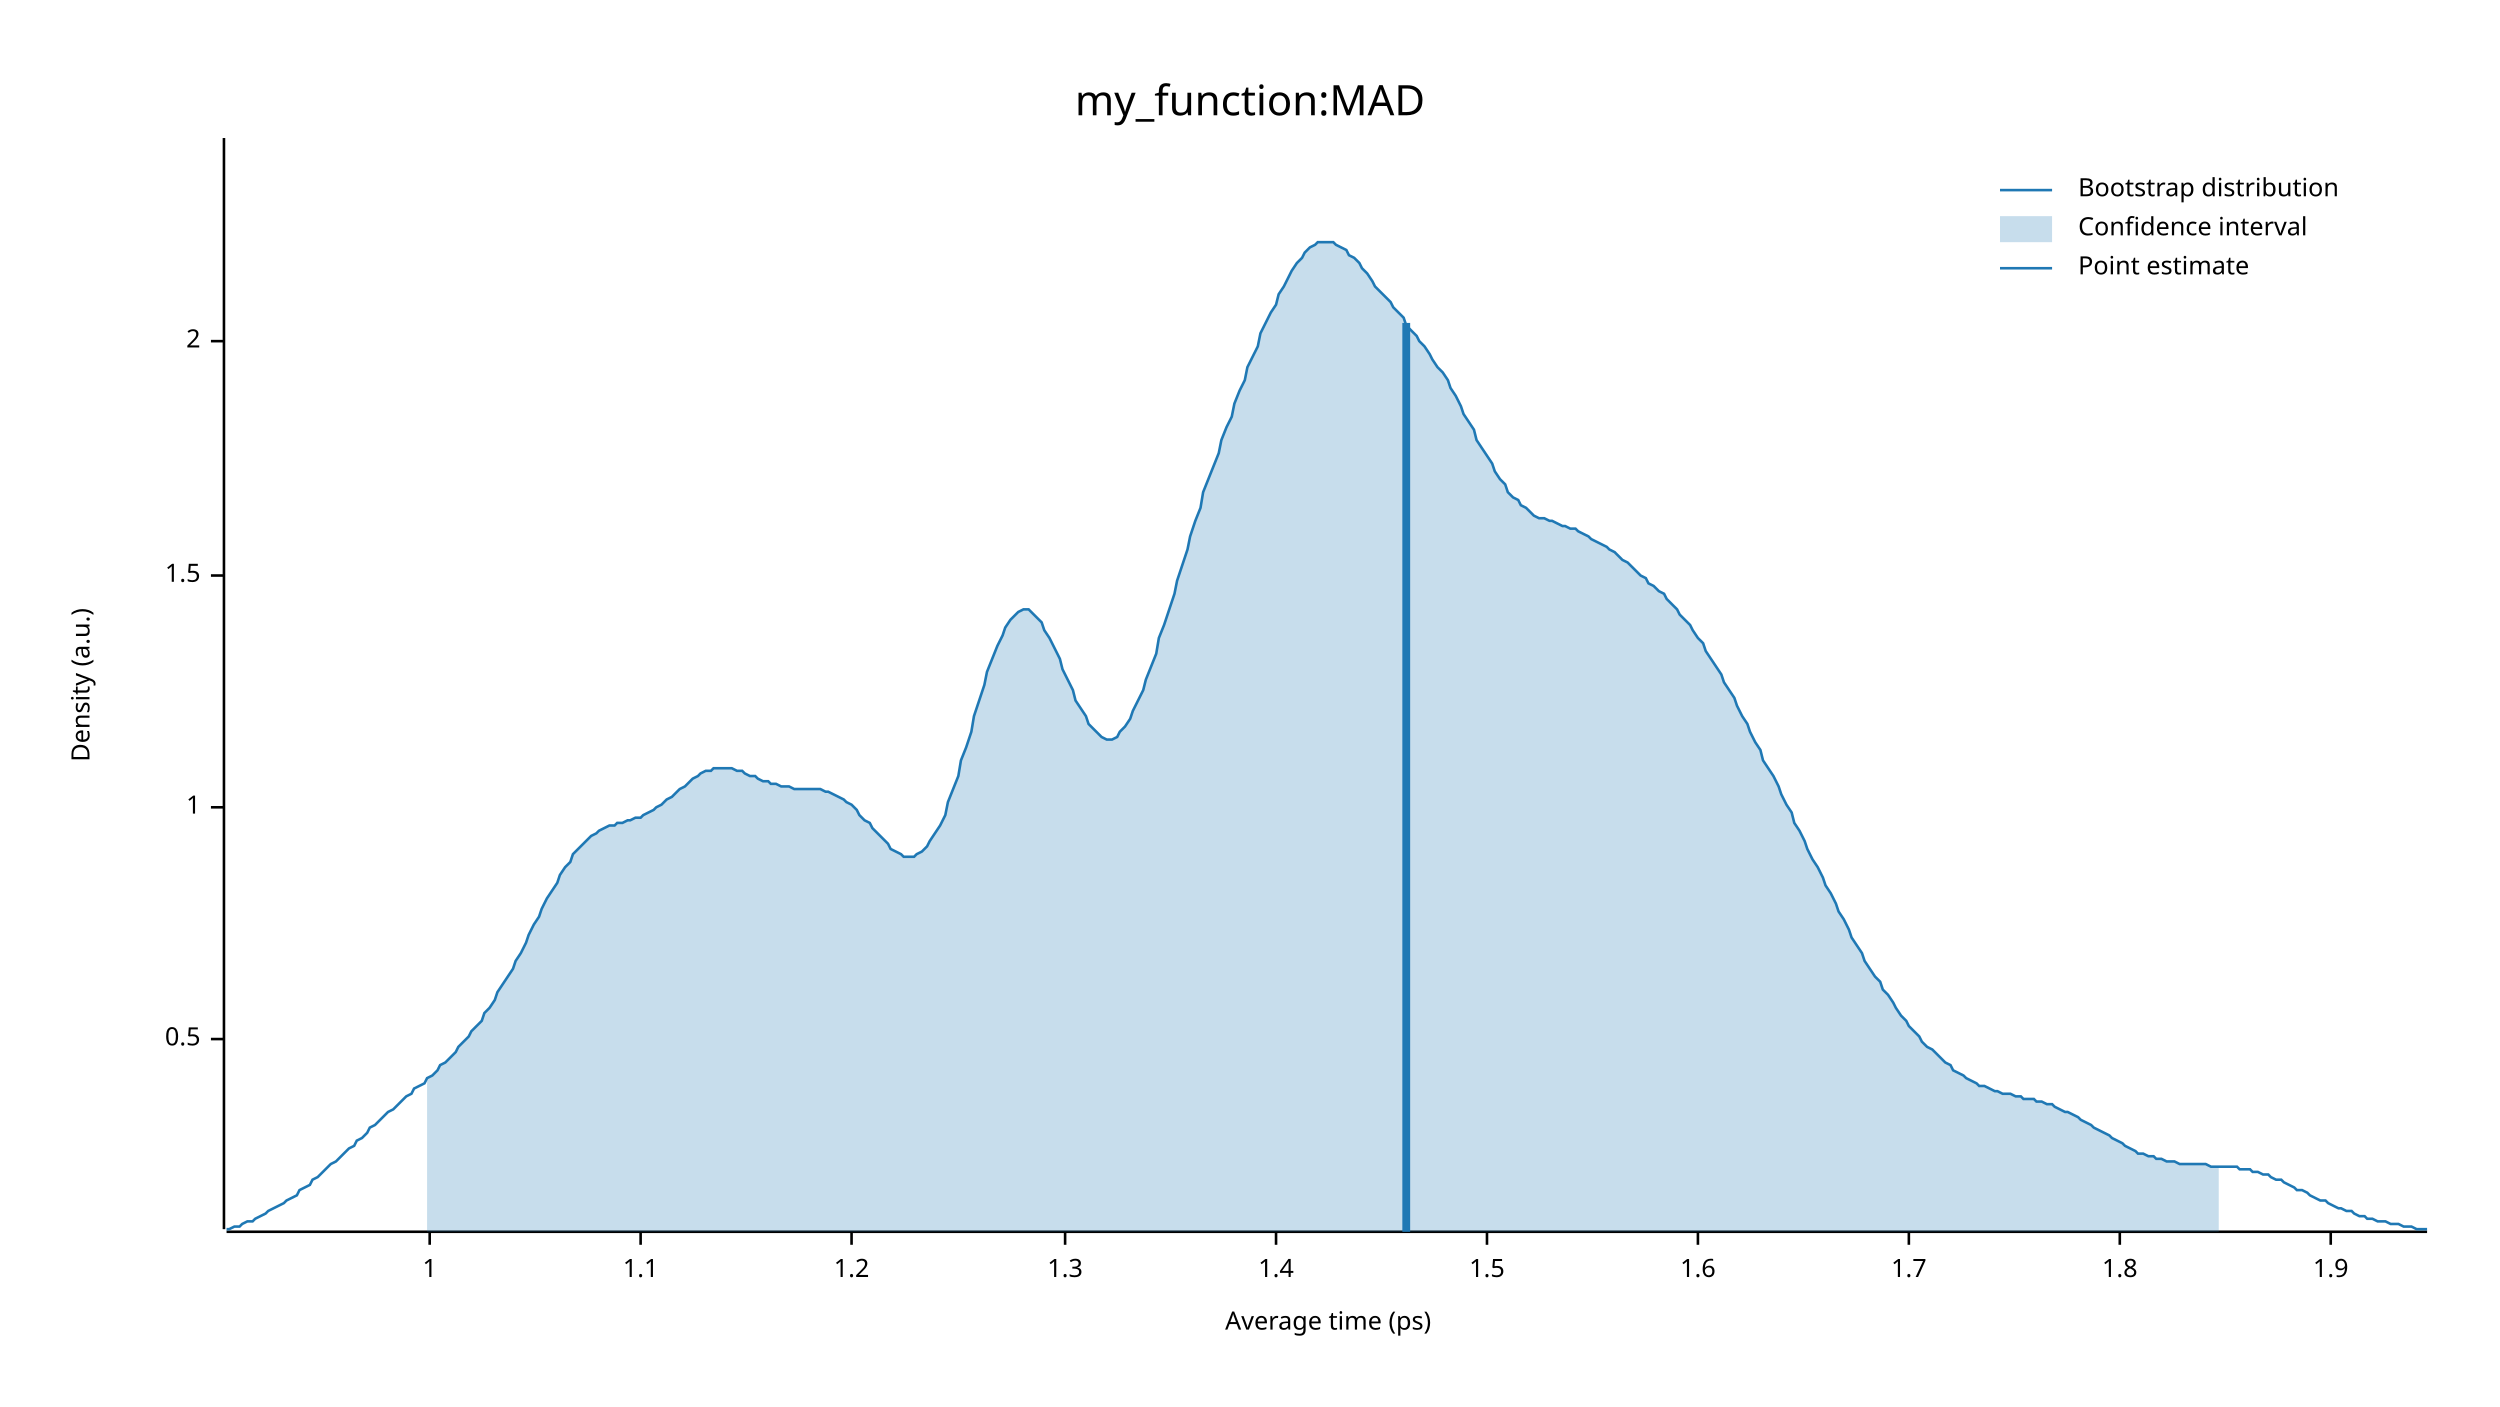
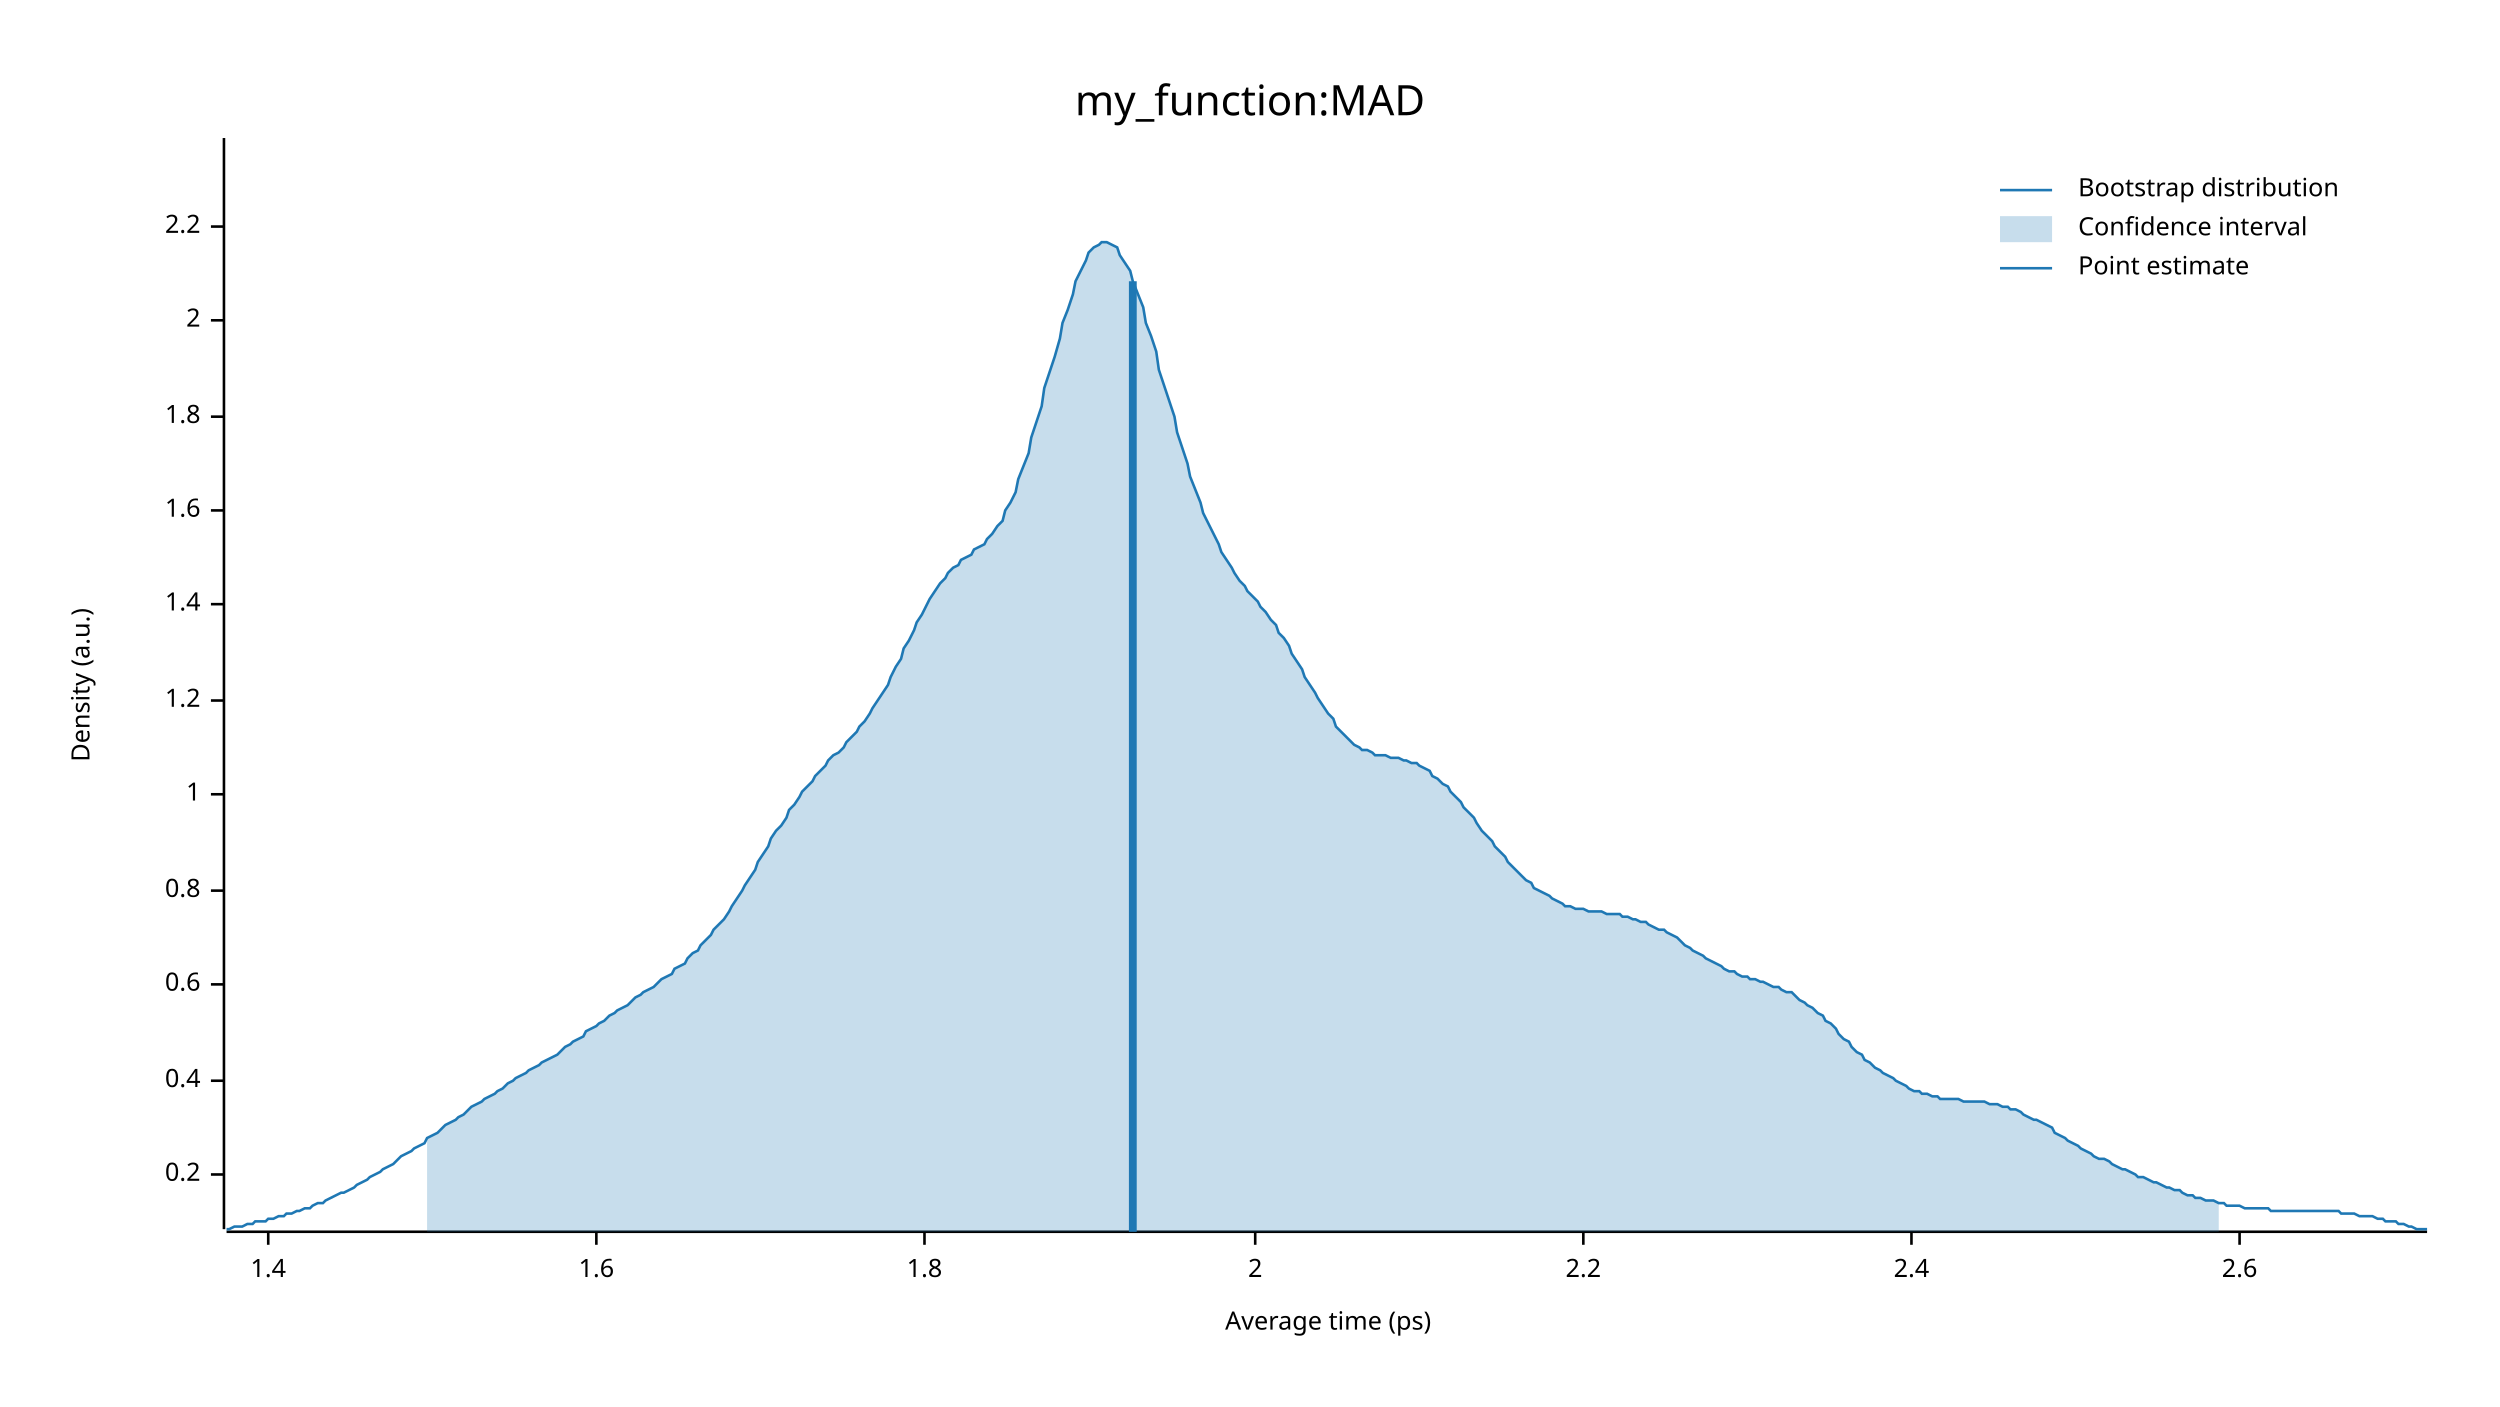
<svg xmlns="http://www.w3.org/2000/svg" width="960" height="540" viewBox="0 0 960 540">
  <text x="480" y="32" dy="0.76em" text-anchor="middle" font-family="sans-serif" font-size="16.129" opacity="1" fill="#000000">
my_function:MAD
</text>
  <text x="27" y="263" dy="0.76em" text-anchor="middle" font-family="sans-serif" font-size="9.677" opacity="1" fill="#000000" transform="rotate(270, 27, 263)">
Density (a.u.)
</text>
  <text x="510" y="513" dy="-0.5ex" text-anchor="middle" font-family="sans-serif" font-size="9.677" opacity="1" fill="#000000">
Average time (ps)
</text>
  <polyline fill="none" opacity="1" stroke="#000000" stroke-width="1" points="86,53 86,472 " />
-   <text x="77" y="399" dy="0.5ex" text-anchor="end" font-family="sans-serif" font-size="9.677" opacity="1" fill="#000000">
- 0.5
+   <text x="77" y="451" dy="0.5ex" text-anchor="end" font-family="sans-serif" font-size="9.677" opacity="1" fill="#000000">
+ 0.2
</text>
-   <polyline fill="none" opacity="1" stroke="#000000" stroke-width="1" points="81,399 86,399 " />
-   <text x="77" y="310" dy="0.5ex" text-anchor="end" font-family="sans-serif" font-size="9.677" opacity="1" fill="#000000">
+   <polyline fill="none" opacity="1" stroke="#000000" stroke-width="1" points="81,451 86,451 " />
+   <text x="77" y="415" dy="0.5ex" text-anchor="end" font-family="sans-serif" font-size="9.677" opacity="1" fill="#000000">
+ 0.4
+ </text>
+   <polyline fill="none" opacity="1" stroke="#000000" stroke-width="1" points="81,415 86,415 " />
+   <text x="77" y="378" dy="0.5ex" text-anchor="end" font-family="sans-serif" font-size="9.677" opacity="1" fill="#000000">
+ 0.6
+ </text>
+   <polyline fill="none" opacity="1" stroke="#000000" stroke-width="1" points="81,378 86,378 " />
+   <text x="77" y="342" dy="0.5ex" text-anchor="end" font-family="sans-serif" font-size="9.677" opacity="1" fill="#000000">
+ 0.8
+ </text>
+   <polyline fill="none" opacity="1" stroke="#000000" stroke-width="1" points="81,342 86,342 " />
+   <text x="77" y="305" dy="0.5ex" text-anchor="end" font-family="sans-serif" font-size="9.677" opacity="1" fill="#000000">
1
</text>
-   <polyline fill="none" opacity="1" stroke="#000000" stroke-width="1" points="81,310 86,310 " />
-   <text x="77" y="221" dy="0.5ex" text-anchor="end" font-family="sans-serif" font-size="9.677" opacity="1" fill="#000000">
- 1.5
+   <polyline fill="none" opacity="1" stroke="#000000" stroke-width="1" points="81,305 86,305 " />
+   <text x="77" y="269" dy="0.5ex" text-anchor="end" font-family="sans-serif" font-size="9.677" opacity="1" fill="#000000">
+ 1.2
</text>
-   <polyline fill="none" opacity="1" stroke="#000000" stroke-width="1" points="81,221 86,221 " />
-   <text x="77" y="131" dy="0.5ex" text-anchor="end" font-family="sans-serif" font-size="9.677" opacity="1" fill="#000000">
+   <polyline fill="none" opacity="1" stroke="#000000" stroke-width="1" points="81,269 86,269 " />
+   <text x="77" y="232" dy="0.5ex" text-anchor="end" font-family="sans-serif" font-size="9.677" opacity="1" fill="#000000">
+ 1.4
+ </text>
+   <polyline fill="none" opacity="1" stroke="#000000" stroke-width="1" points="81,232 86,232 " />
+   <text x="77" y="196" dy="0.5ex" text-anchor="end" font-family="sans-serif" font-size="9.677" opacity="1" fill="#000000">
+ 1.6
+ </text>
+   <polyline fill="none" opacity="1" stroke="#000000" stroke-width="1" points="81,196 86,196 " />
+   <text x="77" y="160" dy="0.5ex" text-anchor="end" font-family="sans-serif" font-size="9.677" opacity="1" fill="#000000">
+ 1.8
+ </text>
+   <polyline fill="none" opacity="1" stroke="#000000" stroke-width="1" points="81,160 86,160 " />
+   <text x="77" y="123" dy="0.5ex" text-anchor="end" font-family="sans-serif" font-size="9.677" opacity="1" fill="#000000">
2
</text>
-   <polyline fill="none" opacity="1" stroke="#000000" stroke-width="1" points="81,131 86,131 " />
+   <polyline fill="none" opacity="1" stroke="#000000" stroke-width="1" points="81,123 86,123 " />
+   <text x="77" y="87" dy="0.5ex" text-anchor="end" font-family="sans-serif" font-size="9.677" opacity="1" fill="#000000">
+ 2.2
+ </text>
+   <polyline fill="none" opacity="1" stroke="#000000" stroke-width="1" points="81,87 86,87 " />
  <polyline fill="none" opacity="1" stroke="#000000" stroke-width="1" points="87,473 932,473 " />
-   <text x="165" y="483" dy="0.76em" text-anchor="middle" font-family="sans-serif" font-size="9.677" opacity="1" fill="#000000">
- 1
- </text>
-   <polyline fill="none" opacity="1" stroke="#000000" stroke-width="1" points="165,473 165,478 " />
-   <text x="246" y="483" dy="0.76em" text-anchor="middle" font-family="sans-serif" font-size="9.677" opacity="1" fill="#000000">
- 1.1
- </text>
-   <polyline fill="none" opacity="1" stroke="#000000" stroke-width="1" points="246,473 246,478 " />
-   <text x="327" y="483" dy="0.76em" text-anchor="middle" font-family="sans-serif" font-size="9.677" opacity="1" fill="#000000">
- 1.2
- </text>
-   <polyline fill="none" opacity="1" stroke="#000000" stroke-width="1" points="327,473 327,478 " />
-   <text x="409" y="483" dy="0.76em" text-anchor="middle" font-family="sans-serif" font-size="9.677" opacity="1" fill="#000000">
- 1.3
- </text>
-   <polyline fill="none" opacity="1" stroke="#000000" stroke-width="1" points="409,473 409,478 " />
-   <text x="490" y="483" dy="0.76em" text-anchor="middle" font-family="sans-serif" font-size="9.677" opacity="1" fill="#000000">
+   <text x="103" y="483" dy="0.76em" text-anchor="middle" font-family="sans-serif" font-size="9.677" opacity="1" fill="#000000">
1.4
</text>
-   <polyline fill="none" opacity="1" stroke="#000000" stroke-width="1" points="490,473 490,478 " />
-   <text x="571" y="483" dy="0.76em" text-anchor="middle" font-family="sans-serif" font-size="9.677" opacity="1" fill="#000000">
- 1.5
- </text>
-   <polyline fill="none" opacity="1" stroke="#000000" stroke-width="1" points="571,473 571,478 " />
-   <text x="652" y="483" dy="0.76em" text-anchor="middle" font-family="sans-serif" font-size="9.677" opacity="1" fill="#000000">
+   <polyline fill="none" opacity="1" stroke="#000000" stroke-width="1" points="103,473 103,478 " />
+   <text x="229" y="483" dy="0.76em" text-anchor="middle" font-family="sans-serif" font-size="9.677" opacity="1" fill="#000000">
1.6
</text>
-   <polyline fill="none" opacity="1" stroke="#000000" stroke-width="1" points="652,473 652,478 " />
-   <text x="733" y="483" dy="0.76em" text-anchor="middle" font-family="sans-serif" font-size="9.677" opacity="1" fill="#000000">
- 1.7
- </text>
-   <polyline fill="none" opacity="1" stroke="#000000" stroke-width="1" points="733,473 733,478 " />
-   <text x="814" y="483" dy="0.76em" text-anchor="middle" font-family="sans-serif" font-size="9.677" opacity="1" fill="#000000">
+   <polyline fill="none" opacity="1" stroke="#000000" stroke-width="1" points="229,473 229,478 " />
+   <text x="355" y="483" dy="0.76em" text-anchor="middle" font-family="sans-serif" font-size="9.677" opacity="1" fill="#000000">
1.8
</text>
-   <polyline fill="none" opacity="1" stroke="#000000" stroke-width="1" points="814,473 814,478 " />
-   <text x="895" y="483" dy="0.76em" text-anchor="middle" font-family="sans-serif" font-size="9.677" opacity="1" fill="#000000">
- 1.9
+   <polyline fill="none" opacity="1" stroke="#000000" stroke-width="1" points="355,473 355,478 " />
+   <text x="482" y="483" dy="0.76em" text-anchor="middle" font-family="sans-serif" font-size="9.677" opacity="1" fill="#000000">
+ 2
</text>
-   <polyline fill="none" opacity="1" stroke="#000000" stroke-width="1" points="895,473 895,478 " />
-   <polyline fill="none" opacity="1" stroke="#1F78B4" stroke-width="1" points="87,472 88,472 90,471 92,471 93,470 95,469 97,469 98,468 100,467 102,466 103,465 105,464 107,463 109,462 110,461 112,460 114,459 115,457 117,456 119,455 120,453 122,452 124,450 125,449 127,447 129,446 131,444 132,443 134,441 136,440 137,438 139,437 141,435 142,433 144,432 146,430 147,429 149,427 151,426 153,424 154,423 156,421 158,420 159,418 161,417 163,416 164,414 166,413 168,411 169,409 171,408 173,406 175,404 176,402 178,400 180,398 181,396 183,394 185,392 186,389 188,387 190,384 191,381 193,378 195,375 197,372 198,369 200,366 202,362 203,359 205,355 207,352 208,349 210,345 212,342 214,339 215,336 217,333 219,331 220,328 222,326 224,324 225,323 227,321 229,320 230,319 232,318 234,317 236,317 237,316 239,316 241,315 242,315 244,314 246,314 247,313 249,312 251,311 252,310 254,309 256,307 258,306 259,305 261,303 263,302 264,301 266,299 268,298 269,297 271,296 273,296 274,295 276,295 278,295 280,295 281,295 283,296 285,296 286,297 288,298 290,298 291,299 293,300 295,300 296,301 298,301 300,302 302,302 303,302 305,303 307,303 308,303 310,303 312,303 313,303 315,303 317,304 318,304 320,305 322,306 324,307 325,308 327,309 329,311 330,313 332,315 334,316 335,318 337,320 339,322 341,324 342,326 344,327 346,328 347,329 349,329 351,329 352,328 354,327 356,325 357,323 359,320 361,317 363,313 364,308 366,303 368,298 369,292 371,287 373,281 374,275 376,269 378,263 379,258 381,253 383,248 385,244 386,241 388,238 390,236 391,235 393,234 395,234 396,235 398,237 400,239 401,242 403,245 405,249 407,253 408,257 410,261 412,265 413,269 415,272 417,275 418,278 420,280 422,282 423,283 425,284 427,284 429,283 430,281 432,279 434,276 435,273 437,269 439,265 440,261 442,256 444,251 445,245 447,240 449,234 451,228 452,223 454,217 456,211 457,206 459,200 461,195 462,189 464,184 466,179 468,174 469,169 471,164 473,160 474,155 476,150 478,146 479,141 481,137 483,133 484,128 486,124 488,120 490,117 491,113 493,110 495,106 496,104 498,101 500,99 501,97 503,95 505,94 506,93 508,93 510,93 512,93 513,94 515,95 517,96 518,98 520,99 522,101 523,103 525,105 527,108 528,110 530,112 532,114 534,116 535,118 537,120 539,122 540,125 542,127 544,129 545,131 547,133 549,136 550,138 552,141 554,143 556,146 557,149 559,152 561,156 562,159 564,162 566,165 567,169 569,172 571,175 573,178 574,181 576,184 578,186 579,189 581,191 583,192 584,194 586,195 588,197 589,198 591,199 593,199 595,200 596,200 598,201 600,202 601,202 603,203 605,203 606,204 608,205 610,206 611,207 613,208 615,209 617,210 618,211 620,212 622,214 623,215 625,216 627,218 628,219 630,221 632,222 633,224 635,225 637,227 639,228 640,230 642,232 644,234 645,236 647,238 649,240 650,242 652,245 654,247 655,250 657,253 659,256 661,259 662,262 664,265 666,268 667,271 669,275 671,278 672,281 674,285 676,288 677,292 679,295 681,298 683,302 684,305 686,309 688,312 689,316 691,319 693,323 694,326 696,330 698,333 700,337 701,340 703,343 705,347 706,350 708,353 710,357 711,360 713,363 715,366 716,369 718,372 720,375 722,377 723,380 725,382 727,385 728,387 730,390 732,392 733,394 735,396 737,398 738,400 740,402 742,403 744,405 745,406 747,408 749,409 750,411 752,412 754,413 755,414 757,415 759,416 760,417 762,417 764,418 766,419 767,419 769,420 771,420 772,420 774,421 776,421 777,422 779,422 781,422 782,423 784,423 786,424 788,424 789,425 791,426 793,427 794,427 796,428 798,429 799,430 801,431 803,432 804,433 806,434 808,435 810,436 811,437 813,438 815,439 816,440 818,441 820,442 821,443 823,443 825,444 827,444 828,445 830,445 832,446 833,446 835,446 837,447 838,447 840,447 842,447 843,447 845,447 847,447 849,448 850,448 852,448 854,448 855,448 857,448 859,448 860,449 862,449 864,449 865,450 867,450 869,451 871,451 872,452 874,453 876,453 877,454 879,455 881,456 882,457 884,457 886,458 887,459 889,460 891,461 893,461 894,462 896,463 898,464 899,464 901,465 903,465 904,466 906,467 908,467 909,468 911,468 913,469 915,469 916,469 918,470 920,470 921,470 923,471 925,471 926,471 928,472 930,472 932,472 " />
-   <polygon opacity="0.25" fill="#1F78B4" points="164,414 166,413 168,411 169,409 171,408 173,406 175,404 176,402 178,400 180,398 181,396 183,394 185,392 186,389 188,387 190,384 191,381 193,378 195,375 197,372 198,369 200,366 202,362 203,359 205,355 207,352 208,349 210,345 212,342 214,339 215,336 217,333 219,331 220,328 222,326 224,324 225,323 227,321 229,320 230,319 232,318 234,317 236,317 237,316 239,316 241,315 242,315 244,314 246,314 247,313 249,312 251,311 252,310 254,309 256,307 258,306 259,305 261,303 263,302 264,301 266,299 268,298 269,297 271,296 273,296 274,295 276,295 278,295 280,295 281,295 283,296 285,296 286,297 288,298 290,298 291,299 293,300 295,300 296,301 298,301 300,302 302,302 303,302 305,303 307,303 308,303 310,303 312,303 313,303 315,303 317,304 318,304 320,305 322,306 324,307 325,308 327,309 329,311 330,313 332,315 334,316 335,318 337,320 339,322 341,324 342,326 344,327 346,328 347,329 349,329 351,329 352,328 354,327 356,325 357,323 359,320 361,317 363,313 364,308 366,303 368,298 369,292 371,287 373,281 374,275 376,269 378,263 379,258 381,253 383,248 385,244 386,241 388,238 390,236 391,235 393,234 395,234 396,235 398,237 400,239 401,242 403,245 405,249 407,253 408,257 410,261 412,265 413,269 415,272 417,275 418,278 420,280 422,282 423,283 425,284 427,284 429,283 430,281 432,279 434,276 435,273 437,269 439,265 440,261 442,256 444,251 445,245 447,240 449,234 451,228 452,223 454,217 456,211 457,206 459,200 461,195 462,189 464,184 466,179 468,174 469,169 471,164 473,160 474,155 476,150 478,146 479,141 481,137 483,133 484,128 486,124 488,120 490,117 491,113 493,110 495,106 496,104 498,101 500,99 501,97 503,95 505,94 506,93 508,93 510,93 512,93 513,94 515,95 517,96 518,98 520,99 522,101 523,103 525,105 527,108 528,110 530,112 532,114 534,116 535,118 537,120 539,122 540,125 542,127 544,129 545,131 547,133 549,136 550,138 552,141 554,143 556,146 557,149 559,152 561,156 562,159 564,162 566,165 567,169 569,172 571,175 573,178 574,181 576,184 578,186 579,189 581,191 583,192 584,194 586,195 588,197 589,198 591,199 593,199 595,200 596,200 598,201 600,202 601,202 603,203 605,203 606,204 608,205 610,206 611,207 613,208 615,209 617,210 618,211 620,212 622,214 623,215 625,216 627,218 628,219 630,221 632,222 633,224 635,225 637,227 639,228 640,230 642,232 644,234 645,236 647,238 649,240 650,242 652,245 654,247 655,250 657,253 659,256 661,259 662,262 664,265 666,268 667,271 669,275 671,278 672,281 674,285 676,288 677,292 679,295 681,298 683,302 684,305 686,309 688,312 689,316 691,319 693,323 694,326 696,330 698,333 700,337 701,340 703,343 705,347 706,350 708,353 710,357 711,360 713,363 715,366 716,369 718,372 720,375 722,377 723,380 725,382 727,385 728,387 730,390 732,392 733,394 735,396 737,398 738,400 740,402 742,403 744,405 745,406 747,408 749,409 750,411 752,412 754,413 755,414 757,415 759,416 760,417 762,417 764,418 766,419 767,419 769,420 771,420 772,420 774,421 776,421 777,422 779,422 781,422 782,423 784,423 786,424 788,424 789,425 791,426 793,427 794,427 796,428 798,429 799,430 801,431 803,432 804,433 806,434 808,435 810,436 811,437 813,438 815,439 816,440 818,441 820,442 821,443 823,443 825,444 827,444 828,445 830,445 832,446 833,446 835,446 837,447 838,447 840,447 842,447 843,447 845,447 847,447 849,448 850,448 852,448 852,473 164,473 " />
-   <polyline fill="none" opacity="1" stroke="#1F78B4" stroke-width="3" points="540,473 540,124 " />
+   <polyline fill="none" opacity="1" stroke="#000000" stroke-width="1" points="482,473 482,478 " />
+   <text x="608" y="483" dy="0.76em" text-anchor="middle" font-family="sans-serif" font-size="9.677" opacity="1" fill="#000000">
+ 2.2
+ </text>
+   <polyline fill="none" opacity="1" stroke="#000000" stroke-width="1" points="608,473 608,478 " />
+   <text x="734" y="483" dy="0.76em" text-anchor="middle" font-family="sans-serif" font-size="9.677" opacity="1" fill="#000000">
+ 2.4
+ </text>
+   <polyline fill="none" opacity="1" stroke="#000000" stroke-width="1" points="734,473 734,478 " />
+   <text x="860" y="483" dy="0.76em" text-anchor="middle" font-family="sans-serif" font-size="9.677" opacity="1" fill="#000000">
+ 2.6
+ </text>
+   <polyline fill="none" opacity="1" stroke="#000000" stroke-width="1" points="860,473 860,478 " />
+   <polyline fill="none" opacity="1" stroke="#1F78B4" stroke-width="1" points="87,472 88,472 90,471 92,471 93,471 95,470 97,470 98,469 100,469 102,469 103,468 105,468 107,467 109,467 110,466 112,466 114,465 115,465 117,464 119,464 120,463 122,462 124,462 125,461 127,460 129,459 131,458 132,458 134,457 136,456 137,455 139,454 141,453 142,452 144,451 146,450 147,449 149,448 151,447 153,445 154,444 156,443 158,442 159,441 161,440 163,439 164,437 166,436 168,435 169,434 171,432 173,431 175,430 176,429 178,428 180,426 181,425 183,424 185,423 186,422 188,421 190,420 191,419 193,418 195,416 197,415 198,414 200,413 202,412 203,411 205,410 207,409 208,408 210,407 212,406 214,405 215,404 217,402 219,401 220,400 222,399 224,398 225,396 227,395 229,394 230,393 232,392 234,390 236,389 237,388 239,387 241,386 242,385 244,383 246,382 247,381 249,380 251,379 252,378 254,376 256,375 258,374 259,372 261,371 263,370 264,368 266,366 268,365 269,363 271,361 273,359 274,357 276,355 278,353 280,350 281,348 283,345 285,342 286,340 288,337 290,334 291,331 293,328 295,325 296,322 298,319 300,317 302,314 303,311 305,309 307,306 308,304 310,302 312,300 313,298 315,296 317,294 318,292 320,290 322,289 324,287 325,285 327,283 329,281 330,279 332,277 334,274 335,272 337,269 339,266 341,263 342,260 344,256 346,253 347,249 349,246 351,242 352,239 354,236 356,232 357,230 359,227 361,224 363,222 364,220 366,218 368,217 369,215 371,214 373,213 374,211 376,210 378,209 379,207 381,205 383,202 385,200 386,196 388,193 390,189 391,184 393,179 395,174 396,168 398,162 400,156 401,149 403,143 405,137 407,130 408,124 410,119 412,113 413,108 415,104 417,100 418,97 420,95 422,94 423,93 425,93 427,94 429,95 430,98 432,101 434,104 435,108 437,113 439,118 440,124 442,129 444,135 445,142 447,148 449,154 451,160 452,166 454,172 456,178 457,183 459,188 461,193 462,197 464,201 466,205 468,209 469,212 471,215 473,218 474,220 476,223 478,225 479,227 481,229 483,231 484,233 486,235 488,238 490,240 491,243 493,245 495,248 496,251 498,254 500,257 501,260 503,263 505,266 506,268 508,271 510,274 512,276 513,279 515,281 517,283 518,284 520,286 522,287 523,288 525,288 527,289 528,290 530,290 532,290 534,291 535,291 537,291 539,292 540,292 542,293 544,293 545,294 547,295 549,296 550,298 552,299 554,301 556,302 557,304 559,306 561,308 562,310 564,312 566,314 567,316 569,319 571,321 573,323 574,325 576,327 578,329 579,331 581,333 583,335 584,336 586,338 588,339 589,341 591,342 593,343 595,344 596,345 598,346 600,347 601,348 603,348 605,349 606,349 608,349 610,350 611,350 613,350 615,350 617,351 618,351 620,351 622,351 623,352 625,352 627,353 628,353 630,354 632,354 633,355 635,356 637,357 639,357 640,358 642,359 644,360 645,361 647,363 649,364 650,365 652,366 654,367 655,368 657,369 659,370 661,371 662,372 664,373 666,373 667,374 669,375 671,375 672,376 674,376 676,377 677,377 679,378 681,379 683,379 684,380 686,381 688,381 689,382 691,384 693,385 694,386 696,387 698,389 700,390 701,392 703,393 705,395 706,397 708,399 710,400 711,402 713,404 715,405 716,407 718,408 720,410 722,411 723,412 725,413 727,414 728,415 730,416 732,417 733,418 735,419 737,419 738,420 740,420 742,421 744,421 745,422 747,422 749,422 750,422 752,422 754,423 755,423 757,423 759,423 760,423 762,423 764,424 766,424 767,424 769,425 771,425 772,426 774,426 776,427 777,428 779,429 781,430 782,430 784,431 786,432 788,433 789,435 791,436 793,437 794,438 796,439 798,440 799,441 801,442 803,443 804,444 806,445 808,445 810,446 811,447 813,448 815,449 816,449 818,450 820,451 821,452 823,452 825,453 827,454 828,454 830,455 832,456 833,456 835,457 837,457 838,458 840,459 842,459 843,460 845,460 847,461 849,461 850,461 852,462 854,462 855,463 857,463 859,463 860,463 862,464 864,464 865,464 867,464 869,464 871,464 872,465 874,465 876,465 877,465 879,465 881,465 882,465 884,465 886,465 887,465 889,465 891,465 893,465 894,465 896,465 898,465 899,466 901,466 903,466 904,466 906,467 908,467 909,467 911,467 913,468 915,468 916,469 918,469 920,469 921,470 923,470 925,471 926,471 928,472 930,472 932,472 " />
+   <polygon opacity="0.25" fill="#1F78B4" points="164,437 166,436 168,435 169,434 171,432 173,431 175,430 176,429 178,428 180,426 181,425 183,424 185,423 186,422 188,421 190,420 191,419 193,418 195,416 197,415 198,414 200,413 202,412 203,411 205,410 207,409 208,408 210,407 212,406 214,405 215,404 217,402 219,401 220,400 222,399 224,398 225,396 227,395 229,394 230,393 232,392 234,390 236,389 237,388 239,387 241,386 242,385 244,383 246,382 247,381 249,380 251,379 252,378 254,376 256,375 258,374 259,372 261,371 263,370 264,368 266,366 268,365 269,363 271,361 273,359 274,357 276,355 278,353 280,350 281,348 283,345 285,342 286,340 288,337 290,334 291,331 293,328 295,325 296,322 298,319 300,317 302,314 303,311 305,309 307,306 308,304 310,302 312,300 313,298 315,296 317,294 318,292 320,290 322,289 324,287 325,285 327,283 329,281 330,279 332,277 334,274 335,272 337,269 339,266 341,263 342,260 344,256 346,253 347,249 349,246 351,242 352,239 354,236 356,232 357,230 359,227 361,224 363,222 364,220 366,218 368,217 369,215 371,214 373,213 374,211 376,210 378,209 379,207 381,205 383,202 385,200 386,196 388,193 390,189 391,184 393,179 395,174 396,168 398,162 400,156 401,149 403,143 405,137 407,130 408,124 410,119 412,113 413,108 415,104 417,100 418,97 420,95 422,94 423,93 425,93 427,94 429,95 430,98 432,101 434,104 435,108 437,113 439,118 440,124 442,129 444,135 445,142 447,148 449,154 451,160 452,166 454,172 456,178 457,183 459,188 461,193 462,197 464,201 466,205 468,209 469,212 471,215 473,218 474,220 476,223 478,225 479,227 481,229 483,231 484,233 486,235 488,238 490,240 491,243 493,245 495,248 496,251 498,254 500,257 501,260 503,263 505,266 506,268 508,271 510,274 512,276 513,279 515,281 517,283 518,284 520,286 522,287 523,288 525,288 527,289 528,290 530,290 532,290 534,291 535,291 537,291 539,292 540,292 542,293 544,293 545,294 547,295 549,296 550,298 552,299 554,301 556,302 557,304 559,306 561,308 562,310 564,312 566,314 567,316 569,319 571,321 573,323 574,325 576,327 578,329 579,331 581,333 583,335 584,336 586,338 588,339 589,341 591,342 593,343 595,344 596,345 598,346 600,347 601,348 603,348 605,349 606,349 608,349 610,350 611,350 613,350 615,350 617,351 618,351 620,351 622,351 623,352 625,352 627,353 628,353 630,354 632,354 633,355 635,356 637,357 639,357 640,358 642,359 644,360 645,361 647,363 649,364 650,365 652,366 654,367 655,368 657,369 659,370 661,371 662,372 664,373 666,373 667,374 669,375 671,375 672,376 674,376 676,377 677,377 679,378 681,379 683,379 684,380 686,381 688,381 689,382 691,384 693,385 694,386 696,387 698,389 700,390 701,392 703,393 705,395 706,397 708,399 710,400 711,402 713,404 715,405 716,407 718,408 720,410 722,411 723,412 725,413 727,414 728,415 730,416 732,417 733,418 735,419 737,419 738,420 740,420 742,421 744,421 745,422 747,422 749,422 750,422 752,422 754,423 755,423 757,423 759,423 760,423 762,423 764,424 766,424 767,424 769,425 771,425 772,426 774,426 776,427 777,428 779,429 781,430 782,430 784,431 786,432 788,433 789,435 791,436 793,437 794,438 796,439 798,440 799,441 801,442 803,443 804,444 806,445 808,445 810,446 811,447 813,448 815,449 816,449 818,450 820,451 821,452 823,452 825,453 827,454 828,454 830,455 832,456 833,456 835,457 837,457 838,458 840,459 842,459 843,460 845,460 847,461 849,461 850,461 852,462 852,473 164,473 " />
+   <polyline fill="none" opacity="1" stroke="#1F78B4" stroke-width="3" points="435,473 435,108 " />
  <text x="798" y="68" dy="0.76em" text-anchor="start" font-family="sans-serif" font-size="9.677" opacity="1" fill="#000000">
Bootstrap distribution
</text>
  <text x="798" y="83" dy="0.76em" text-anchor="start" font-family="sans-serif" font-size="9.677" opacity="1" fill="#000000">
Confidence interval
</text>
  <text x="798" y="98" dy="0.76em" text-anchor="start" font-family="sans-serif" font-size="9.677" opacity="1" fill="#000000">
Point estimate
</text>
  <polyline fill="none" opacity="1" stroke="#1F78B4" stroke-width="1" points="768,73 788,73 " />
  <rect x="768" y="83" width="20" height="10" opacity="0.25" fill="#1F78B4" stroke="none" />
  <polyline fill="none" opacity="1" stroke="#1F78B4" stroke-width="1" points="768,103 788,103 " />
</svg>
